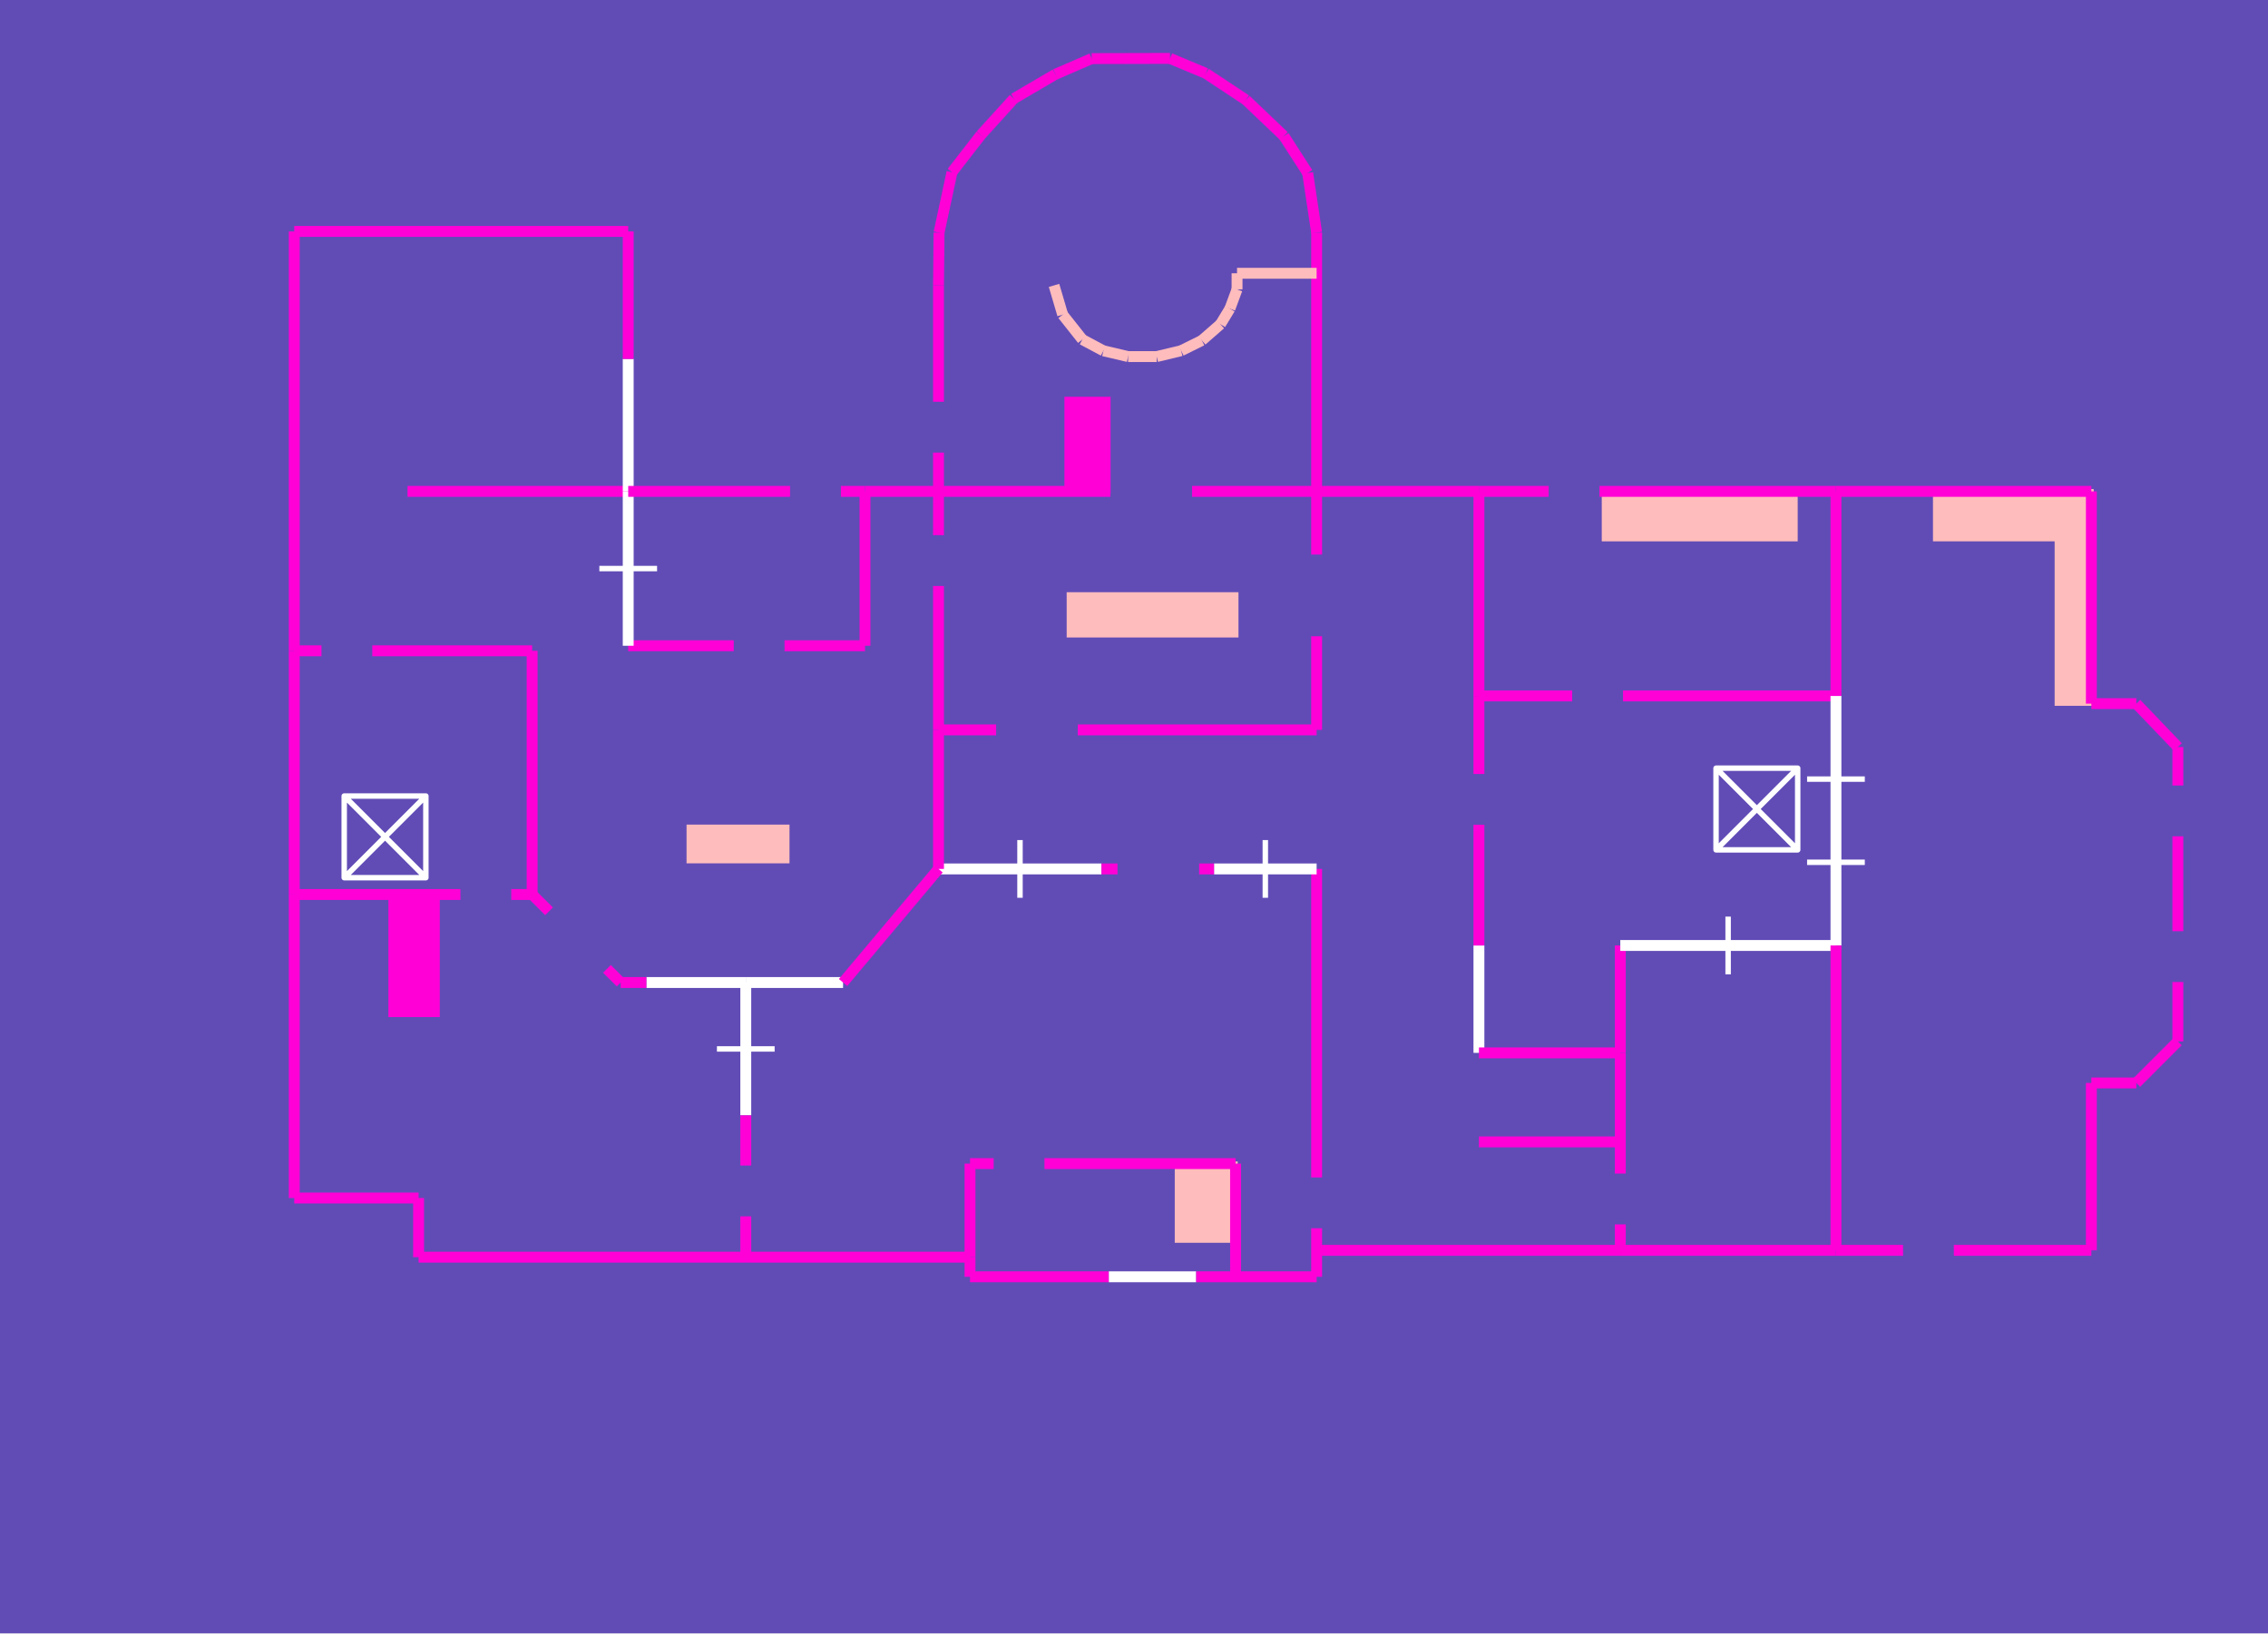
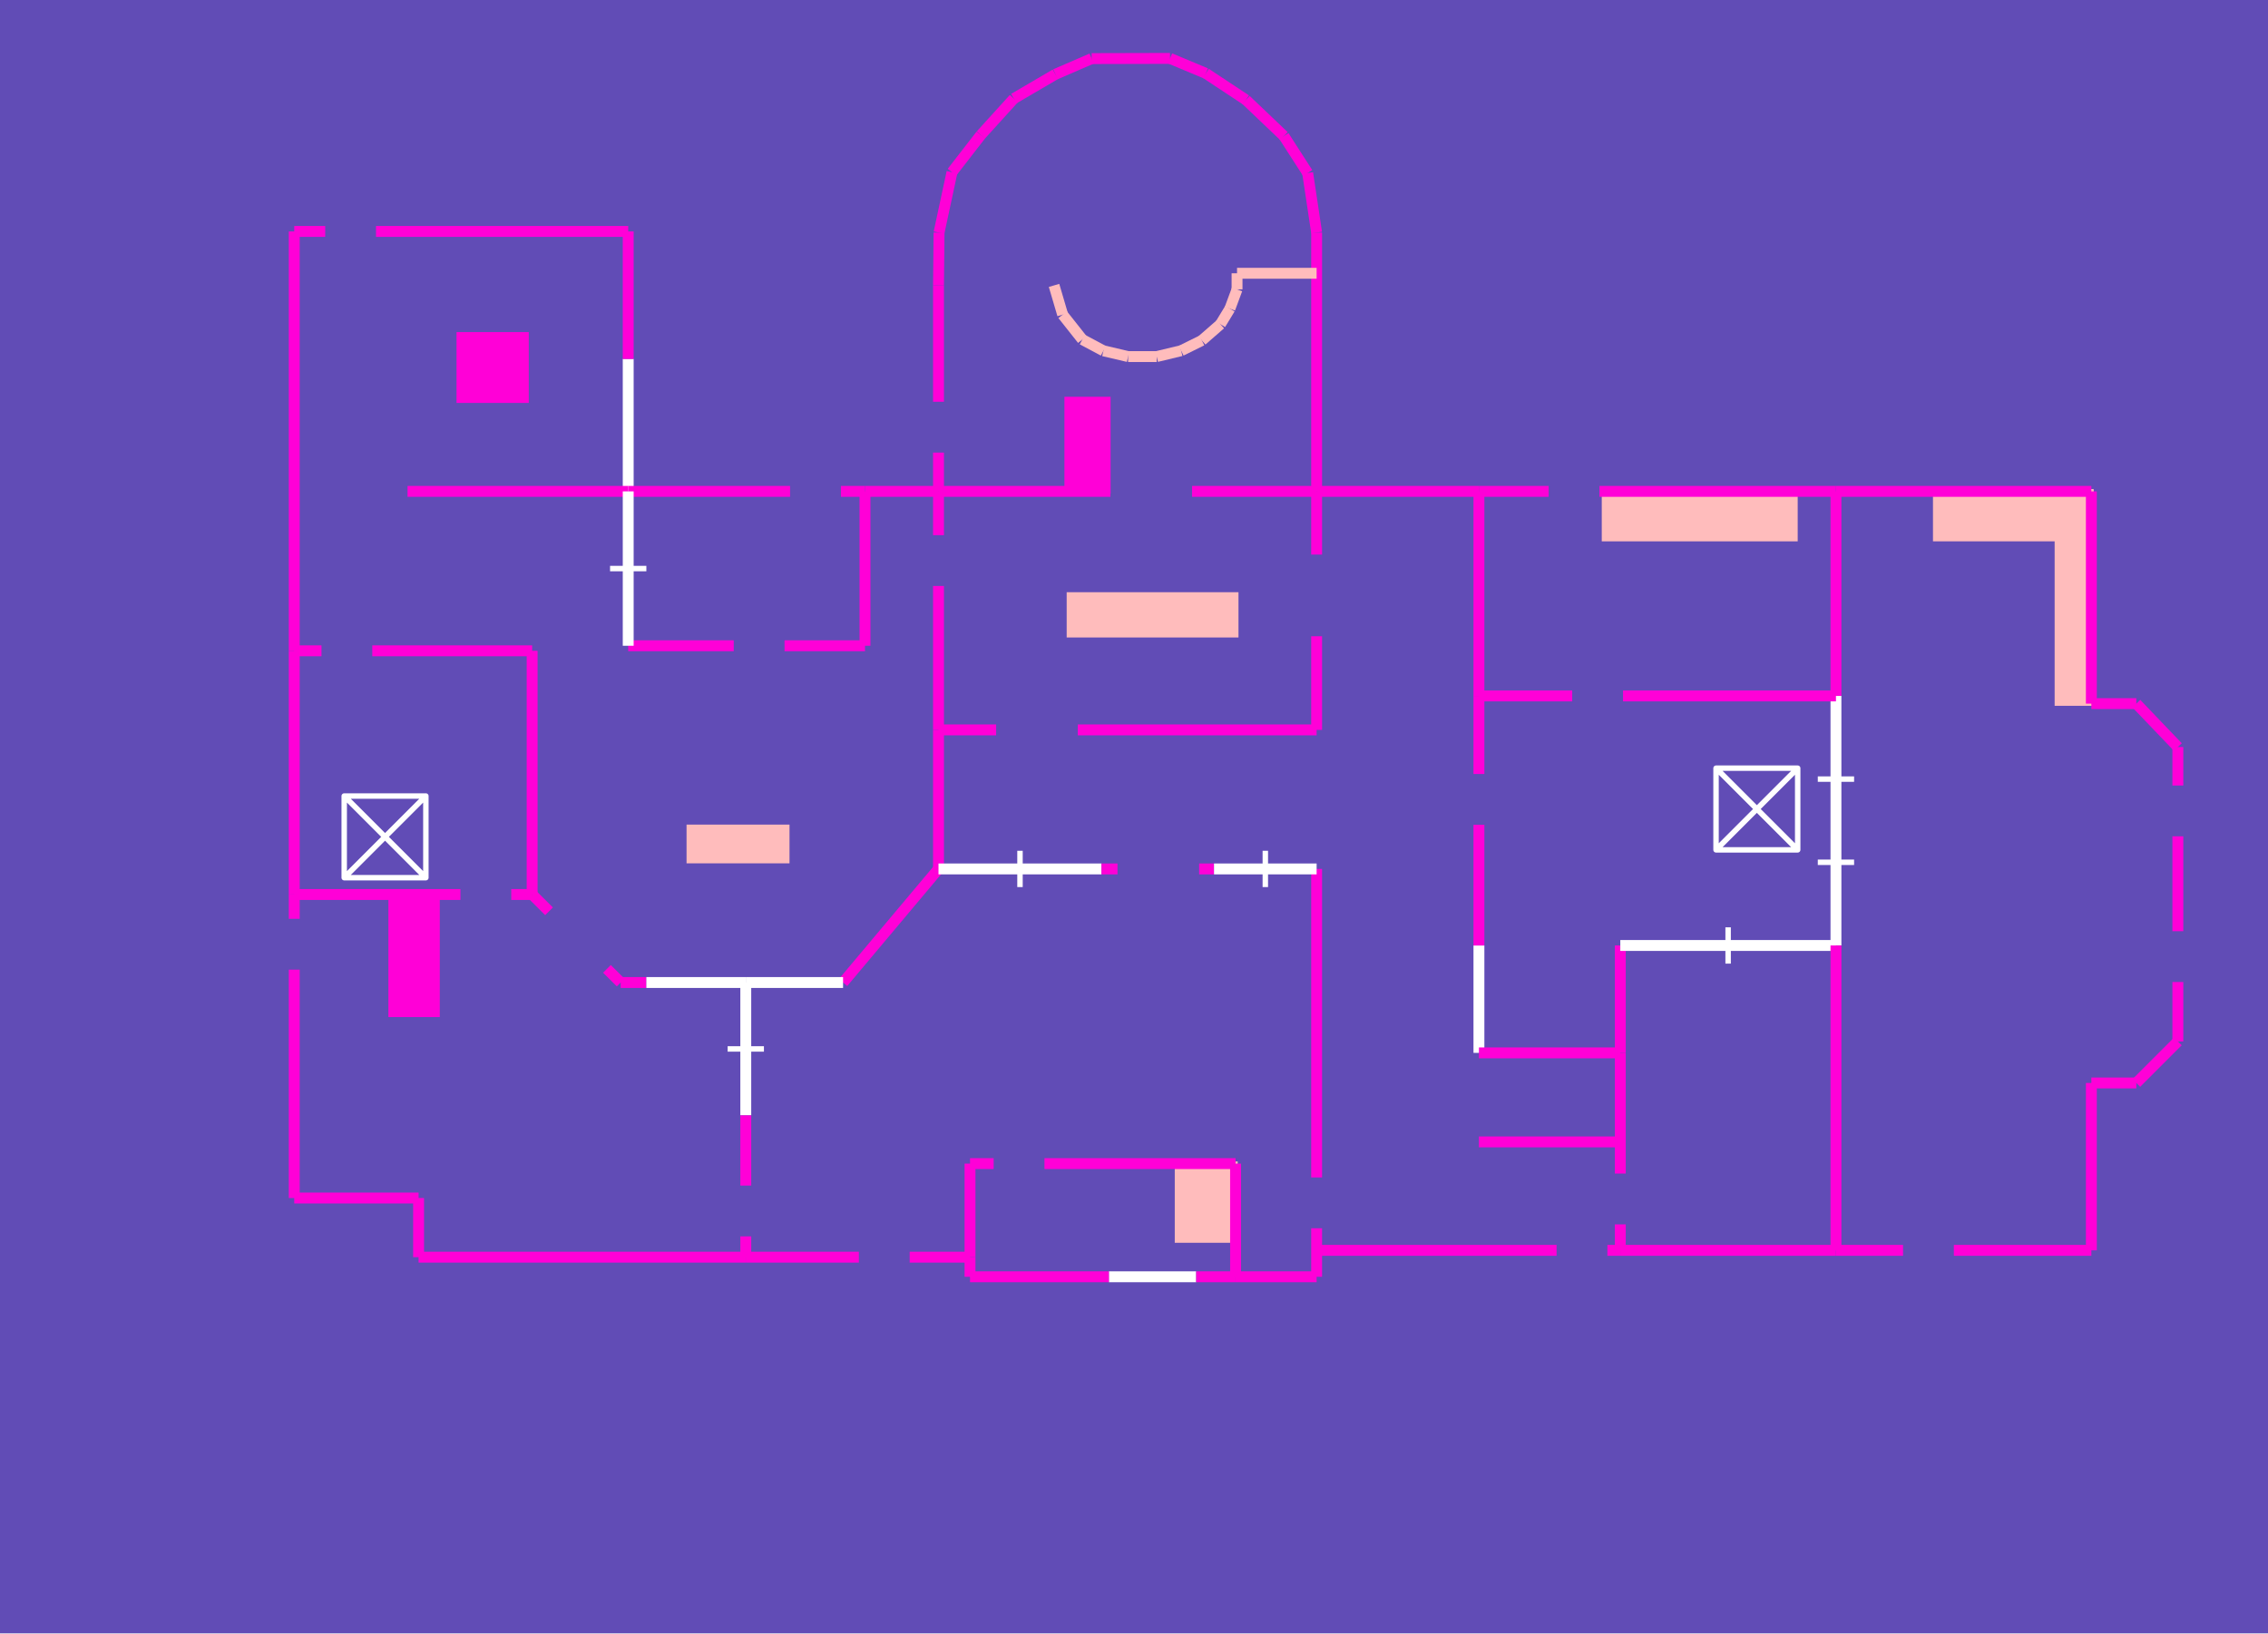
<svg xmlns="http://www.w3.org/2000/svg" viewBox="-33 -28 393 283">
  <rect fill="#614CB6" height="283" width="393" x="-33" y="-28" />
+   <path d="M159.071,-41.124 L151.819,-41.124 L151.819,-57.14 L159.071,-57.14 z" fill="#FF00D7" stroke="#FF00D7" stroke-width="0.75" transform="scale(1, -1)" />
+   <path d="M323.404,-93.917 L329.39,-93.917 L329.39,-57.14 L323.404,-57.14 z" fill="#FFBCBC" stroke="#FFBCBC" stroke-width="0.75" transform="scale(1, -1)" />
+   <path d="M181.229,-82.077 L152.21,-82.077 L152.21,-74.986 L181.229,-74.986 z" fill="#FFBCBC" stroke="#FFBCBC" stroke-width="0.75" transform="scale(1, -1)" />
+   <path d="M46.484,-41.44 L58.251,-41.44 L58.251,-29.916 L46.484,-29.916 z" fill="#FF00D7" stroke="#FF00D7" stroke-width="0.75" transform="scale(1, -1)" />
+   <path d="M34.678,-147.851 L42.831,-147.851 L42.831,-126.987 L34.678,-126.987 z" fill="#FF00D7" stroke="#FF00D7" stroke-width="0.75" transform="scale(1, -1)" />
+   <path d="M103.431,-121.211 L86.341,-121.211 L86.341,-115.25 L103.431,-115.25 z" fill="#FFBCBC" stroke="#FFBCBC" stroke-width="0.75" transform="scale(1, -1)" />
+   <path d="M278.131,-57.14 L244.929,-57.14 L244.929,-65.422 L278.131,-65.422 z" fill="#FFBCBC" stroke="#FFBCBC" stroke-width="0.75" transform="scale(1, -1)" />
  <path d="M302.323,-65.422 L329.389,-65.422 L329.39,-57.14 L302.323,-57.14 z" fill="#FFBCBC" stroke="#FFBCBC" stroke-width="0.75" transform="scale(1, -1)" />
-   <path d="M278.131,-57.14 L244.929,-57.14 L244.929,-65.422 L278.131,-65.422 z" fill="#FFBCBC" stroke="#FFBCBC" stroke-width="0.75" transform="scale(1, -1)" />
-   <path d="M34.678,-147.851 L42.831,-147.851 L42.831,-126.987 L34.678,-126.987 z" fill="#FF00D7" stroke="#FF00D7" stroke-width="0.75" transform="scale(1, -1)" />
-   <path d="M323.404,-93.917 L329.39,-93.917 L329.39,-57.14 L323.404,-57.14 z" fill="#FFBCBC" stroke="#FFBCBC" stroke-width="0.75" transform="scale(1, -1)" />
-   <path d="M103.431,-121.211 L86.341,-121.211 L86.341,-115.25 L103.431,-115.25 z" fill="#FFBCBC" stroke="#FFBCBC" stroke-width="0.75" transform="scale(1, -1)" />
-   <path d="M159.071,-41.124 L151.819,-41.124 L151.819,-57.14 L159.071,-57.14 z" fill="#FF00D7" stroke="#FF00D7" stroke-width="0.75" transform="scale(1, -1)" />
  <path d="M170.938,-186.957 L181.099,-186.957 L181.099,-173.615 L170.938,-173.615 z" fill="#FFBCBC" stroke="#FFBCBC" stroke-width="0.75" transform="scale(1, -1)" />
-   <path d="M181.229,-82.077 L152.21,-82.077 L152.21,-74.986 L181.229,-74.986 z" fill="#FFBCBC" stroke="#FFBCBC" stroke-width="0.75" transform="scale(1, -1)" />
+   <path d="M26.645,-124.073 L40.795,-109.923 L26.645,-109.923 L40.795,-124.073 L26.645,-124.073 L26.645,-109.923 L40.795,-109.923 L40.795,-124.073 z" fill="none" stroke="#FFFFFF" stroke-linejoin="round" stroke-width="0.943" transform="scale(1, -1)" />
  <path d="M264.356,-119.25 L278.505,-105.1 L264.356,-105.1 L278.505,-119.25 L264.356,-119.25 L264.356,-105.1 L278.505,-105.1 L278.505,-119.25 z" fill="none" stroke="#FFFFFF" stroke-linejoin="round" stroke-width="0.943" transform="scale(1, -1)" />
-   <path d="M26.645,-124.073 L40.795,-109.923 L26.645,-109.923 L40.795,-124.073 L26.645,-124.073 L26.645,-109.923 L40.795,-109.923 L40.795,-124.073 z" fill="none" stroke="#FFFFFF" stroke-linejoin="round" stroke-width="0.943" transform="scale(1, -1)" />
+   <path d="M175.951,15.284 L169.743,17.88 z" fill="none" stroke="#FF00D7" stroke-width="1.887" transform="scale(1, -1)" />
+   <path d="M178.479,-28.181 L175.259,-30.989 z" fill="none" stroke="#FFBCBC" stroke-width="1.887" transform="scale(1, -1)" />
+   <path d="M96.229,-189.824 L115.824,-189.824 z" fill="none" stroke="#FF00D7" stroke-width="1.887" transform="scale(1, -1)" />
+   <path d="M124.628,-189.824 L135.085,-189.824 z" fill="none" stroke="#FF00D7" stroke-width="1.887" transform="scale(1, -1)" />
+   <path d="M113.086,-142.236 L129.624,-122.556 z" fill="none" stroke="#FF00D7" stroke-width="1.887" transform="scale(1, -1)" />
+   <path d="M129.624,-57.14 L116.887,-57.14 z" fill="none" stroke="#FF00D7" stroke-width="1.887" transform="scale(1, -1)" />
+   <path d="M142.686,10.917 L136.959,4.611 z" fill="none" stroke="#FF00D7" stroke-width="1.887" transform="scale(1, -1)" />
+   <path d="M39.533,-179.578 L17.987,-179.578 z" fill="none" stroke="#FF00D7" stroke-width="1.887" transform="scale(1, -1)" />
+   <path d="M223.27,-57.14 L235.351,-57.14 z" fill="none" stroke="#FF00D7" stroke-width="1.887" transform="scale(1, -1)" />
+   <path d="M244.155,-57.14 L285.134,-57.14 z" fill="none" stroke="#FF00D7" stroke-width="1.887" transform="scale(1, -1)" />
+   <path d="M175.259,-30.989 L171.672,-32.763 z" fill="none" stroke="#FFBCBC" stroke-width="1.887" transform="scale(1, -1)" />
+   <path d="M96.229,-189.824 L39.533,-189.824 z" fill="none" stroke="#FF00D7" stroke-width="1.887" transform="scale(1, -1)" />
+   <path d="M167.429,-33.783 L162.476,-33.783 z" fill="none" stroke="#FFBCBC" stroke-width="1.887" transform="scale(1, -1)" />
+   <path d="M129.624,-98.465 L129.624,-73.53 z" fill="none" stroke="#FF00D7" stroke-width="1.887" transform="scale(1, -1)" />
+   <path d="M129.624,-64.726 L129.624,-57.14 z" fill="none" stroke="#FF00D7" stroke-width="1.887" transform="scale(1, -1)" />
+   <path d="M223.27,-57.14 L223.27,-92.581 z" fill="none" stroke="#FF00D7" stroke-width="1.887" transform="scale(1, -1)" />
+   <path d="M329.39,-159.641 L329.39,-188.643 z" fill="none" stroke="#FF00D7" stroke-width="1.887" transform="scale(1, -1)" />
+   <path d="M195.145,-193.223 L195.145,-184.816 z" fill="none" stroke="#FF00D7" stroke-width="1.887" transform="scale(1, -1)" />
+   <path d="M195.145,-176.012 L195.145,-122.556 z" fill="none" stroke="#FF00D7" stroke-width="1.887" transform="scale(1, -1)" />
+   <path d="M181.099,-193.223 L195.145,-193.223 z" fill="none" stroke="#FF00D7" stroke-width="1.887" transform="scale(1, -1)" />
+   <path d="M247.766,-135.819 L247.766,-154.427 z" fill="none" stroke="#FF00D7" stroke-width="1.887" transform="scale(1, -1)" />
+   <path d="M174.278,-193.223 L159.146,-193.223 z" fill="none" stroke="#FFFFFF" stroke-width="1.887" transform="scale(1, -1)" />
+   <path d="M223.27,-57.14 L195.145,-57.14 z" fill="none" stroke="#FF00D7" stroke-width="1.887" transform="scale(1, -1)" />
+   <path d="M129.717,-12.297 L129.624,-21.451 z" fill="none" stroke="#FF00D7" stroke-width="1.887" transform="scale(1, -1)" />
+   <path d="M116.887,-57.14 L116.887,-83.887 z" fill="none" stroke="#FF00D7" stroke-width="1.887" transform="scale(1, -1)" />
+   <path d="M129.624,-122.556 L129.624,-98.465 z" fill="none" stroke="#FF00D7" stroke-width="1.887" transform="scale(1, -1)" />
+   <path d="M195.145,-12.29 L195.145,-57.14 z" fill="none" stroke="#FF00D7" stroke-width="1.887" transform="scale(1, -1)" />
+   <path d="M181.099,-173.615 L181.099,-193.223 z" fill="none" stroke="#FF00D7" stroke-width="1.887" transform="scale(1, -1)" />
+   <path d="M171.672,-32.763 L167.429,-33.783 z" fill="none" stroke="#FFBCBC" stroke-width="1.887" transform="scale(1, -1)" />
+   <path d="M17.987,-179.578 L17.987,-140.006 z" fill="none" stroke="#FF00D7" stroke-width="1.887" transform="scale(1, -1)" />
+   <path d="M17.987,-131.201 L17.987,-126.987 z" fill="none" stroke="#FF00D7" stroke-width="1.887" transform="scale(1, -1)" />
+   <path d="M74.549,-142.236 L79.001,-142.236 z" fill="none" stroke="#FF00D7" stroke-width="1.887" transform="scale(1, -1)" />
+   <path d="M193.592,-1.974 L189.473,4.424 z" fill="none" stroke="#FF00D7" stroke-width="1.887" transform="scale(1, -1)" />
+   <path d="M113.086,-142.236 L96.229,-142.236 z" fill="none" stroke="#FFFFFF" stroke-width="1.887" transform="scale(1, -1)" />
+   <path d="M169.743,17.88 L156.162,17.846 z" fill="none" stroke="#FF00D7" stroke-width="1.887" transform="scale(1, -1)" />
+   <path d="M195.145,-188.643 L236.724,-188.643 z" fill="none" stroke="#FF00D7" stroke-width="1.887" transform="scale(1, -1)" />
+   <path d="M245.529,-188.643 L247.766,-188.643 z" fill="none" stroke="#FF00D7" stroke-width="1.887" transform="scale(1, -1)" />
+   <path d="M129.624,-57.14 L159.415,-57.14 z" fill="none" stroke="#FF00D7" stroke-width="1.887" transform="scale(1, -1)" />
+   <path d="M173.564,-57.14 L195.145,-57.14 z" fill="none" stroke="#FF00D7" stroke-width="1.887" transform="scale(1, -1)" />
+   <path d="M285.134,-135.819 L247.766,-135.819 z" fill="none" stroke="#FFFFFF" stroke-width="1.887" transform="scale(1, -1)" />
+   <path d="M266.45,-132.674 L266.45,-138.963 z" fill="none" stroke="#FFFFFF" stroke-width="0.943" transform="scale(1, -1)" />
+   <path d="M17.987,-84.764 L17.987,-126.987 z" fill="none" stroke="#FF00D7" stroke-width="1.887" transform="scale(1, -1)" />
  <path d="M337.184,-159.641 L329.39,-159.641 z" fill="none" stroke="#FF00D7" stroke-width="1.887" transform="scale(1, -1)" />
-   <path d="M182.896,10.69 L175.951,15.284 z" fill="none" stroke="#FF00D7" stroke-width="1.887" transform="scale(1, -1)" />
-   <path d="M181.099,-173.615 L181.099,-193.223 z" fill="none" stroke="#FF00D7" stroke-width="1.887" transform="scale(1, -1)" />
-   <path d="M181.355,-19.35 L181.355,-22.14 z" fill="none" stroke="#FFBCBC" stroke-width="1.887" transform="scale(1, -1)" />
-   <path d="M96.229,-189.824 L39.533,-189.824 z" fill="none" stroke="#FF00D7" stroke-width="1.887" transform="scale(1, -1)" />
-   <path d="M129.624,-57.14 L116.887,-57.14 z" fill="none" stroke="#FF00D7" stroke-width="1.887" transform="scale(1, -1)" />
-   <path d="M157.866,-122.556 L129.624,-122.556 z" fill="none" stroke="#FFFFFF" stroke-width="1.887" transform="scale(1, -1)" />
-   <path d="M143.745,-117.556 L143.745,-127.556 z" fill="none" stroke="#FFFFFF" stroke-width="0.943" transform="scale(1, -1)" />
+   <path d="M135.085,-189.824 L135.085,-193.223 z" fill="none" stroke="#FF00D7" stroke-width="1.887" transform="scale(1, -1)" />
+   <path d="M285.134,-57.14 L285.134,-92.581 z" fill="none" stroke="#FF00D7" stroke-width="1.887" transform="scale(1, -1)" />
+   <path d="M17.987,-84.764 L22.706,-84.764 z" fill="none" stroke="#FF00D7" stroke-width="1.887" transform="scale(1, -1)" />
+   <path d="M31.51,-84.764 L59.21,-84.764 z" fill="none" stroke="#FF00D7" stroke-width="1.887" transform="scale(1, -1)" />
+   <path d="M162.476,-33.783 L158.201,-32.78 z" fill="none" stroke="#FFBCBC" stroke-width="1.887" transform="scale(1, -1)" />
+   <path d="M75.857,-34.19 L75.857,-57.14 z" fill="none" stroke="#FFFFFF" stroke-width="1.887" transform="scale(1, -1)" />
+   <path d="M129.624,-98.465 L139.611,-98.465 z" fill="none" stroke="#FF00D7" stroke-width="1.887" transform="scale(1, -1)" />
+   <path d="M153.761,-98.465 L195.145,-98.465 z" fill="none" stroke="#FF00D7" stroke-width="1.887" transform="scale(1, -1)" />
+   <path d="M329.39,-93.917 L337.184,-93.917 z" fill="none" stroke="#FF00D7" stroke-width="1.887" transform="scale(1, -1)" />
+   <path d="M135.085,-189.824 L135.085,-173.615 z" fill="none" stroke="#FF00D7" stroke-width="1.887" transform="scale(1, -1)" />
  <path d="M135.085,-173.615 L139.182,-173.615 z" fill="none" stroke="#FF00D7" stroke-width="1.887" transform="scale(1, -1)" />
  <path d="M147.986,-173.615 L181.099,-173.615 z" fill="none" stroke="#FF00D7" stroke-width="1.887" transform="scale(1, -1)" />
-   <path d="M129.717,-12.297 L129.624,-21.451 z" fill="none" stroke="#FF00D7" stroke-width="1.887" transform="scale(1, -1)" />
-   <path d="M223.27,-135.819 L223.27,-154.427 z" fill="none" stroke="#FFFFFF" stroke-width="1.887" transform="scale(1, -1)" />
-   <path d="M329.39,-57.14 L329.39,-93.917 z" fill="none" stroke="#FF00D7" stroke-width="1.887" transform="scale(1, -1)" />
-   <path d="M129.624,-57.14 L159.415,-57.14 z" fill="none" stroke="#FF00D7" stroke-width="1.887" transform="scale(1, -1)" />
-   <path d="M173.564,-57.14 L195.145,-57.14 z" fill="none" stroke="#FF00D7" stroke-width="1.887" transform="scale(1, -1)" />
-   <path d="M223.27,-57.14 L223.27,-92.581 z" fill="none" stroke="#FF00D7" stroke-width="1.887" transform="scale(1, -1)" />
-   <path d="M247.766,-135.819 L247.766,-154.427 z" fill="none" stroke="#FF00D7" stroke-width="1.887" transform="scale(1, -1)" />
-   <path d="M59.21,-84.764 L59.21,-126.987 z" fill="none" stroke="#FF00D7" stroke-width="1.887" transform="scale(1, -1)" />
-   <path d="M129.624,-122.556 L129.624,-98.465 z" fill="none" stroke="#FF00D7" stroke-width="1.887" transform="scale(1, -1)" />
-   <path d="M142.686,10.917 L136.959,4.611 z" fill="none" stroke="#FF00D7" stroke-width="1.887" transform="scale(1, -1)" />
+   <path d="M195.145,-12.29 L193.592,-1.974 z" fill="none" stroke="#FF00D7" stroke-width="1.887" transform="scale(1, -1)" />
+   <path d="M17.987,-12.099 L17.987,-84.764 z" fill="none" stroke="#FF00D7" stroke-width="1.887" transform="scale(1, -1)" />
+   <path d="M75.857,-57.14 L103.905,-57.14 z" fill="none" stroke="#FF00D7" stroke-width="1.887" transform="scale(1, -1)" />
+   <path d="M112.71,-57.14 L116.887,-57.14 z" fill="none" stroke="#FF00D7" stroke-width="1.887" transform="scale(1, -1)" />
+   <path d="M135.085,-193.223 L159.146,-193.223 z" fill="none" stroke="#FF00D7" stroke-width="1.887" transform="scale(1, -1)" />
+   <path d="M285.134,-92.581 L285.134,-135.819 z" fill="none" stroke="#FFFFFF" stroke-width="1.887" transform="scale(1, -1)" />
+   <path d="M281.989,-106.993 L288.278,-106.993 z" fill="none" stroke="#FFFFFF" stroke-width="0.943" transform="scale(1, -1)" />
+   <path d="M281.989,-121.406 L288.278,-121.406 z" fill="none" stroke="#FFFFFF" stroke-width="0.943" transform="scale(1, -1)" />
+   <path d="M131.965,-1.83 L129.717,-12.297 z" fill="none" stroke="#FF00D7" stroke-width="1.887" transform="scale(1, -1)" />
+   <path d="M75.857,-34.19 L75.857,-12.099 z" fill="none" stroke="#FF00D7" stroke-width="1.887" transform="scale(1, -1)" />
  <path d="M116.887,-83.887 L102.945,-83.887 z" fill="none" stroke="#FF00D7" stroke-width="1.887" transform="scale(1, -1)" />
  <path d="M94.141,-83.887 L75.857,-83.887 z" fill="none" stroke="#FF00D7" stroke-width="1.887" transform="scale(1, -1)" />
-   <path d="M223.27,-57.14 L235.351,-57.14 z" fill="none" stroke="#FF00D7" stroke-width="1.887" transform="scale(1, -1)" />
-   <path d="M244.155,-57.14 L285.134,-57.14 z" fill="none" stroke="#FF00D7" stroke-width="1.887" transform="scale(1, -1)" />
-   <path d="M329.39,-159.641 L329.39,-188.643 z" fill="none" stroke="#FF00D7" stroke-width="1.887" transform="scale(1, -1)" />
-   <path d="M116.887,-57.14 L116.887,-83.887 z" fill="none" stroke="#FF00D7" stroke-width="1.887" transform="scale(1, -1)" />
-   <path d="M223.27,-154.427 L247.766,-154.427 z" fill="none" stroke="#FF00D7" stroke-width="1.887" transform="scale(1, -1)" />
-   <path d="M285.134,-92.581 L248.238,-92.581 z" fill="none" stroke="#FF00D7" stroke-width="1.887" transform="scale(1, -1)" />
-   <path d="M239.434,-92.581 L223.27,-92.581 z" fill="none" stroke="#FF00D7" stroke-width="1.887" transform="scale(1, -1)" />
-   <path d="M136.959,4.611 L131.965,-1.83 z" fill="none" stroke="#FF00D7" stroke-width="1.887" transform="scale(1, -1)" />
-   <path d="M223.27,-135.819 L223.27,-114.912 z" fill="none" stroke="#FF00D7" stroke-width="1.887" transform="scale(1, -1)" />
-   <path d="M223.27,-106.108 L223.27,-92.581 z" fill="none" stroke="#FF00D7" stroke-width="1.887" transform="scale(1, -1)" />
-   <path d="M17.987,-12.099 L17.987,-84.764 z" fill="none" stroke="#FF00D7" stroke-width="1.887" transform="scale(1, -1)" />
-   <path d="M37.619,-57.14 L75.857,-57.14 z" fill="none" stroke="#FF00D7" stroke-width="1.887" transform="scale(1, -1)" />
-   <path d="M195.145,-57.14 L195.145,-68.091 z" fill="none" stroke="#FF00D7" stroke-width="1.887" transform="scale(1, -1)" />
-   <path d="M195.145,-82.241 L195.145,-98.465 z" fill="none" stroke="#FF00D7" stroke-width="1.887" transform="scale(1, -1)" />
-   <path d="M175.259,-30.989 L171.672,-32.763 z" fill="none" stroke="#FFBCBC" stroke-width="1.887" transform="scale(1, -1)" />
-   <path d="M169.743,17.88 L156.162,17.846 z" fill="none" stroke="#FF00D7" stroke-width="1.887" transform="scale(1, -1)" />
-   <path d="M193.592,-1.974 L189.473,4.424 z" fill="none" stroke="#FF00D7" stroke-width="1.887" transform="scale(1, -1)" />
-   <path d="M75.857,-34.19 L75.857,-57.14 z" fill="none" stroke="#FFFFFF" stroke-width="1.887" transform="scale(1, -1)" />
-   <path d="M17.987,-84.764 L22.706,-84.764 z" fill="none" stroke="#FF00D7" stroke-width="1.887" transform="scale(1, -1)" />
-   <path d="M31.51,-84.764 L59.21,-84.764 z" fill="none" stroke="#FF00D7" stroke-width="1.887" transform="scale(1, -1)" />
+   <path d="M96.229,-142.236 L96.229,-165.254 z" fill="none" stroke="#FFFFFF" stroke-width="1.887" transform="scale(1, -1)" />
+   <path d="M93.085,-153.745 L99.373,-153.745 z" fill="none" stroke="#FFFFFF" stroke-width="0.943" transform="scale(1, -1)" />
+   <path d="M17.987,-126.987 L46.783,-126.987 z" fill="none" stroke="#FF00D7" stroke-width="1.887" transform="scale(1, -1)" />
+   <path d="M55.588,-126.987 L59.21,-126.987 z" fill="none" stroke="#FF00D7" stroke-width="1.887" transform="scale(1, -1)" />
+   <path d="M329.39,-57.14 L329.39,-93.917 z" fill="none" stroke="#FF00D7" stroke-width="1.887" transform="scale(1, -1)" />
+   <path d="M285.134,-135.819 L285.134,-188.643 z" fill="none" stroke="#FF00D7" stroke-width="1.887" transform="scale(1, -1)" />
  <path d="M329.39,-188.643 L305.564,-188.643 z" fill="none" stroke="#FF00D7" stroke-width="1.887" transform="scale(1, -1)" />
  <path d="M296.759,-188.643 L285.134,-188.643 z" fill="none" stroke="#FF00D7" stroke-width="1.887" transform="scale(1, -1)" />
-   <path d="M75.857,-12.099 L17.987,-12.099 z" fill="none" stroke="#FF00D7" stroke-width="1.887" transform="scale(1, -1)" />
+   <path d="M247.766,-188.643 L247.766,-184.145 z" fill="none" stroke="#FF00D7" stroke-width="1.887" transform="scale(1, -1)" />
+   <path d="M247.766,-175.34 L247.766,-154.427 z" fill="none" stroke="#FF00D7" stroke-width="1.887" transform="scale(1, -1)" />
+   <path d="M223.27,-135.819 L223.27,-154.427 z" fill="none" stroke="#FFFFFF" stroke-width="1.887" transform="scale(1, -1)" />
  <path d="M129.624,-57.14 L129.624,-50.416 z" fill="none" stroke="#FF00D7" stroke-width="1.887" transform="scale(1, -1)" />
  <path d="M129.624,-41.611 L129.624,-21.451 z" fill="none" stroke="#FF00D7" stroke-width="1.887" transform="scale(1, -1)" />
-   <path d="M344.379,-152.446 L337.184,-159.641 z" fill="none" stroke="#FF00D7" stroke-width="1.887" transform="scale(1, -1)" />
-   <path d="M39.533,-189.824 L39.533,-179.578 z" fill="none" stroke="#FF00D7" stroke-width="1.887" transform="scale(1, -1)" />
-   <path d="M285.134,-57.14 L329.39,-57.14 z" fill="none" stroke="#FF00D7" stroke-width="1.887" transform="scale(1, -1)" />
-   <path d="M59.21,-126.987 L62.138,-129.898 z" fill="none" stroke="#FF00D7" stroke-width="1.887" transform="scale(1, -1)" />
-   <path d="M72.172,-139.873 L74.549,-142.236 z" fill="none" stroke="#FF00D7" stroke-width="1.887" transform="scale(1, -1)" />
-   <path d="M175.951,15.284 L169.743,17.88 z" fill="none" stroke="#FF00D7" stroke-width="1.887" transform="scale(1, -1)" />
-   <path d="M113.086,-142.236 L96.229,-142.236 z" fill="none" stroke="#FFFFFF" stroke-width="1.887" transform="scale(1, -1)" />
-   <path d="M247.766,-188.643 L247.766,-184.145 z" fill="none" stroke="#FF00D7" stroke-width="1.887" transform="scale(1, -1)" />
-   <path d="M247.766,-175.34 L247.766,-154.427 z" fill="none" stroke="#FF00D7" stroke-width="1.887" transform="scale(1, -1)" />
-   <path d="M151.139,-26.522 L149.644,-21.451 z" fill="none" stroke="#FFBCBC" stroke-width="1.887" transform="scale(1, -1)" />
-   <path d="M154.549,-30.83 L151.139,-26.522 z" fill="none" stroke="#FFBCBC" stroke-width="1.887" transform="scale(1, -1)" />
-   <path d="M178.479,-28.181 L175.259,-30.989 z" fill="none" stroke="#FFBCBC" stroke-width="1.887" transform="scale(1, -1)" />
-   <path d="M195.145,-193.223 L195.145,-184.816 z" fill="none" stroke="#FF00D7" stroke-width="1.887" transform="scale(1, -1)" />
-   <path d="M195.145,-176.012 L195.145,-122.556 z" fill="none" stroke="#FF00D7" stroke-width="1.887" transform="scale(1, -1)" />
-   <path d="M135.085,-189.824 L135.085,-193.223 z" fill="none" stroke="#FF00D7" stroke-width="1.887" transform="scale(1, -1)" />
-   <path d="M129.624,-98.465 L129.624,-73.53 z" fill="none" stroke="#FF00D7" stroke-width="1.887" transform="scale(1, -1)" />
-   <path d="M129.624,-64.726 L129.624,-57.14 z" fill="none" stroke="#FF00D7" stroke-width="1.887" transform="scale(1, -1)" />
-   <path d="M96.229,-142.236 L96.229,-165.254 z" fill="none" stroke="#FFFFFF" stroke-width="1.887" transform="scale(1, -1)" />
-   <path d="M91.229,-153.745 L101.229,-153.745 z" fill="none" stroke="#FFFFFF" stroke-width="0.943" transform="scale(1, -1)" />
-   <path d="M135.085,-193.223 L159.146,-193.223 z" fill="none" stroke="#FF00D7" stroke-width="1.887" transform="scale(1, -1)" />
-   <path d="M180.118,-25.48 L178.479,-28.181 z" fill="none" stroke="#FFBCBC" stroke-width="1.887" transform="scale(1, -1)" />
+   <path d="M157.866,-122.556 L129.624,-122.556 z" fill="none" stroke="#FFFFFF" stroke-width="1.887" transform="scale(1, -1)" />
+   <path d="M143.745,-119.412 L143.745,-125.7 z" fill="none" stroke="#FFFFFF" stroke-width="0.943" transform="scale(1, -1)" />
+   <path d="M223.27,-154.427 L247.766,-154.427 z" fill="none" stroke="#FF00D7" stroke-width="1.887" transform="scale(1, -1)" />
  <path d="M344.379,-101.433 L344.379,-108.1 z" fill="none" stroke="#FF00D7" stroke-width="1.887" transform="scale(1, -1)" />
  <path d="M344.379,-116.904 L344.379,-133.345 z" fill="none" stroke="#FF00D7" stroke-width="1.887" transform="scale(1, -1)" />
  <path d="M344.379,-142.149 L344.379,-152.446 z" fill="none" stroke="#FF00D7" stroke-width="1.887" transform="scale(1, -1)" />
-   <path d="M285.134,-135.819 L247.766,-135.819 z" fill="none" stroke="#FFFFFF" stroke-width="1.887" transform="scale(1, -1)" />
-   <path d="M266.45,-130.819 L266.45,-140.819 z" fill="none" stroke="#FFFFFF" stroke-width="0.943" transform="scale(1, -1)" />
-   <path d="M195.145,-12.29 L193.592,-1.974 z" fill="none" stroke="#FF00D7" stroke-width="1.887" transform="scale(1, -1)" />
-   <path d="M17.987,-179.578 L17.987,-126.987 z" fill="none" stroke="#FF00D7" stroke-width="1.887" transform="scale(1, -1)" />
-   <path d="M129.624,-98.465 L139.611,-98.465 z" fill="none" stroke="#FF00D7" stroke-width="1.887" transform="scale(1, -1)" />
-   <path d="M153.761,-98.465 L195.145,-98.465 z" fill="none" stroke="#FF00D7" stroke-width="1.887" transform="scale(1, -1)" />
-   <path d="M177.366,-122.556 L195.145,-122.556 z" fill="none" stroke="#FFFFFF" stroke-width="1.887" transform="scale(1, -1)" />
-   <path d="M186.255,-127.556 L186.255,-117.556 z" fill="none" stroke="#FFFFFF" stroke-width="0.943" transform="scale(1, -1)" />
+   <path d="M223.27,-169.852 L247.766,-169.852 z" fill="none" stroke="#FF00D7" stroke-width="1.887" transform="scale(1, -1)" />
+   <path d="M59.21,-126.987 L62.138,-129.898 z" fill="none" stroke="#FF00D7" stroke-width="1.887" transform="scale(1, -1)" />
+   <path d="M72.172,-139.873 L74.549,-142.236 z" fill="none" stroke="#FF00D7" stroke-width="1.887" transform="scale(1, -1)" />
+   <path d="M59.21,-84.764 L59.21,-126.987 z" fill="none" stroke="#FF00D7" stroke-width="1.887" transform="scale(1, -1)" />
+   <path d="M75.857,-12.099 L32.157,-12.099 z" fill="none" stroke="#FF00D7" stroke-width="1.887" transform="scale(1, -1)" />
+   <path d="M23.353,-12.099 L17.987,-12.099 z" fill="none" stroke="#FF00D7" stroke-width="1.887" transform="scale(1, -1)" />
+   <path d="M223.27,-135.819 L223.27,-114.912 z" fill="none" stroke="#FF00D7" stroke-width="1.887" transform="scale(1, -1)" />
+   <path d="M223.27,-106.108 L223.27,-92.581 z" fill="none" stroke="#FF00D7" stroke-width="1.887" transform="scale(1, -1)" />
+   <path d="M154.549,-30.83 L151.139,-26.522 z" fill="none" stroke="#FFBCBC" stroke-width="1.887" transform="scale(1, -1)" />
+   <path d="M151.139,-26.522 L149.644,-21.451 z" fill="none" stroke="#FFBCBC" stroke-width="1.887" transform="scale(1, -1)" />
+   <path d="M136.959,4.611 L131.965,-1.83 z" fill="none" stroke="#FF00D7" stroke-width="1.887" transform="scale(1, -1)" />
+   <path d="M96.229,-165.254 L96.229,-177.417 z" fill="none" stroke="#FF00D7" stroke-width="1.887" transform="scale(1, -1)" />
+   <path d="M96.229,-186.221 L96.229,-189.824 z" fill="none" stroke="#FF00D7" stroke-width="1.887" transform="scale(1, -1)" />
+   <path d="M337.184,-93.917 L344.379,-101.433 z" fill="none" stroke="#FF00D7" stroke-width="1.887" transform="scale(1, -1)" />
+   <path d="M37.619,-57.14 L75.857,-57.14 z" fill="none" stroke="#FF00D7" stroke-width="1.887" transform="scale(1, -1)" />
+   <path d="M182.896,10.69 L175.951,15.284 z" fill="none" stroke="#FF00D7" stroke-width="1.887" transform="scale(1, -1)" />
+   <path d="M344.379,-152.446 L337.184,-159.641 z" fill="none" stroke="#FF00D7" stroke-width="1.887" transform="scale(1, -1)" />
+   <path d="M195.145,-57.14 L195.145,-68.091 z" fill="none" stroke="#FF00D7" stroke-width="1.887" transform="scale(1, -1)" />
+   <path d="M195.145,-82.241 L195.145,-98.465 z" fill="none" stroke="#FF00D7" stroke-width="1.887" transform="scale(1, -1)" />
+   <path d="M181.355,-22.14 L180.118,-25.48 z" fill="none" stroke="#FFBCBC" stroke-width="1.887" transform="scale(1, -1)" />
+   <path d="M79.001,-142.236 L96.229,-142.236 z" fill="none" stroke="#FFFFFF" stroke-width="1.887" transform="scale(1, -1)" />
+   <path d="M180.118,-25.48 L178.479,-28.181 z" fill="none" stroke="#FFBCBC" stroke-width="1.887" transform="scale(1, -1)" />
+   <path d="M39.533,-189.824 L39.533,-179.578 z" fill="none" stroke="#FF00D7" stroke-width="1.887" transform="scale(1, -1)" />
  <path d="M177.366,-122.556 L174.789,-122.556 z" fill="none" stroke="#FF00D7" stroke-width="1.887" transform="scale(1, -1)" />
  <path d="M160.639,-122.556 L157.866,-122.556 z" fill="none" stroke="#FF00D7" stroke-width="1.887" transform="scale(1, -1)" />
-   <path d="M195.145,-12.29 L195.145,-57.14 z" fill="none" stroke="#FF00D7" stroke-width="1.887" transform="scale(1, -1)" />
-   <path d="M195.145,-188.643 L247.766,-188.643 z" fill="none" stroke="#FF00D7" stroke-width="1.887" transform="scale(1, -1)" />
-   <path d="M181.099,-193.223 L195.145,-193.223 z" fill="none" stroke="#FF00D7" stroke-width="1.887" transform="scale(1, -1)" />
-   <path d="M17.987,-126.987 L46.783,-126.987 z" fill="none" stroke="#FF00D7" stroke-width="1.887" transform="scale(1, -1)" />
-   <path d="M55.588,-126.987 L59.21,-126.987 z" fill="none" stroke="#FF00D7" stroke-width="1.887" transform="scale(1, -1)" />
-   <path d="M79.001,-142.236 L96.229,-142.236 z" fill="none" stroke="#FFFFFF" stroke-width="1.887" transform="scale(1, -1)" />
-   <path d="M167.429,-33.783 L162.476,-33.783 z" fill="none" stroke="#FFBCBC" stroke-width="1.887" transform="scale(1, -1)" />
+   <path d="M285.134,-57.14 L329.39,-57.14 z" fill="none" stroke="#FF00D7" stroke-width="1.887" transform="scale(1, -1)" />
+   <path d="M158.201,-32.78 L154.549,-30.83 z" fill="none" stroke="#FFBCBC" stroke-width="1.887" transform="scale(1, -1)" />
+   <path d="M285.134,-92.581 L248.238,-92.581 z" fill="none" stroke="#FF00D7" stroke-width="1.887" transform="scale(1, -1)" />
+   <path d="M239.434,-92.581 L223.27,-92.581 z" fill="none" stroke="#FF00D7" stroke-width="1.887" transform="scale(1, -1)" />
+   <path d="M174.278,-193.223 L181.099,-193.223 z" fill="none" stroke="#FF00D7" stroke-width="1.887" transform="scale(1, -1)" />
+   <path d="M285.134,-188.643 L247.766,-188.643 z" fill="none" stroke="#FF00D7" stroke-width="1.887" transform="scale(1, -1)" />
+   <path d="M149.883,15.13 L142.686,10.917 z" fill="none" stroke="#FF00D7" stroke-width="1.887" transform="scale(1, -1)" />
+   <path d="M177.366,-122.556 L195.145,-122.556 z" fill="none" stroke="#FFFFFF" stroke-width="1.887" transform="scale(1, -1)" />
+   <path d="M186.255,-125.7 L186.255,-119.412 z" fill="none" stroke="#FFFFFF" stroke-width="0.943" transform="scale(1, -1)" />
+   <path d="M181.355,-19.35 L181.355,-22.14 z" fill="none" stroke="#FFBCBC" stroke-width="1.887" transform="scale(1, -1)" />
+   <path d="M156.162,17.846 L149.883,15.13 z" fill="none" stroke="#FF00D7" stroke-width="1.887" transform="scale(1, -1)" />
+   <path d="M195.145,-19.35 L181.355,-19.35 z" fill="none" stroke="#FFBCBC" stroke-width="1.887" transform="scale(1, -1)" />
+   <path d="M75.857,-83.887 L75.857,-57.14 z" fill="none" stroke="#FFFFFF" stroke-width="1.887" transform="scale(1, -1)" />
+   <path d="M79.002,-70.513 L72.713,-70.513 z" fill="none" stroke="#FFFFFF" stroke-width="0.943" transform="scale(1, -1)" />
  <path d="M189.473,4.424 L182.896,10.69 z" fill="none" stroke="#FF00D7" stroke-width="1.887" transform="scale(1, -1)" />
-   <path d="M75.857,-83.887 L75.857,-57.14 z" fill="none" stroke="#FFFFFF" stroke-width="1.887" transform="scale(1, -1)" />
-   <path d="M80.857,-70.513 L70.857,-70.513 z" fill="none" stroke="#FFFFFF" stroke-width="0.943" transform="scale(1, -1)" />
-   <path d="M285.134,-92.581 L285.134,-135.819 z" fill="none" stroke="#FFFFFF" stroke-width="1.887" transform="scale(1, -1)" />
-   <path d="M280.134,-106.993 L290.134,-106.993 z" fill="none" stroke="#FFFFFF" stroke-width="0.943" transform="scale(1, -1)" />
-   <path d="M280.134,-121.406 L290.134,-121.406 z" fill="none" stroke="#FFFFFF" stroke-width="0.943" transform="scale(1, -1)" />
-   <path d="M135.085,-189.824 L135.085,-173.615 z" fill="none" stroke="#FF00D7" stroke-width="1.887" transform="scale(1, -1)" />
-   <path d="M174.278,-193.223 L159.146,-193.223 z" fill="none" stroke="#FFFFFF" stroke-width="1.887" transform="scale(1, -1)" />
-   <path d="M195.145,-19.35 L181.355,-19.35 z" fill="none" stroke="#FFBCBC" stroke-width="1.887" transform="scale(1, -1)" />
-   <path d="M171.672,-32.763 L167.429,-33.783 z" fill="none" stroke="#FFBCBC" stroke-width="1.887" transform="scale(1, -1)" />
-   <path d="M113.086,-142.236 L129.624,-122.556 z" fill="none" stroke="#FF00D7" stroke-width="1.887" transform="scale(1, -1)" />
-   <path d="M96.229,-165.254 L96.229,-173.947 z" fill="none" stroke="#FF00D7" stroke-width="1.887" transform="scale(1, -1)" />
-   <path d="M96.229,-182.751 L96.229,-189.824 z" fill="none" stroke="#FF00D7" stroke-width="1.887" transform="scale(1, -1)" />
-   <path d="M181.355,-22.14 L180.118,-25.48 z" fill="none" stroke="#FFBCBC" stroke-width="1.887" transform="scale(1, -1)" />
-   <path d="M131.965,-1.83 L129.717,-12.297 z" fill="none" stroke="#FF00D7" stroke-width="1.887" transform="scale(1, -1)" />
-   <path d="M285.134,-188.643 L247.766,-188.643 z" fill="none" stroke="#FF00D7" stroke-width="1.887" transform="scale(1, -1)" />
-   <path d="M223.27,-57.14 L195.145,-57.14 z" fill="none" stroke="#FF00D7" stroke-width="1.887" transform="scale(1, -1)" />
-   <path d="M285.134,-57.14 L285.134,-92.581 z" fill="none" stroke="#FF00D7" stroke-width="1.887" transform="scale(1, -1)" />
-   <path d="M75.857,-34.19 L75.857,-12.099 z" fill="none" stroke="#FF00D7" stroke-width="1.887" transform="scale(1, -1)" />
-   <path d="M96.229,-189.824 L135.085,-189.824 z" fill="none" stroke="#FF00D7" stroke-width="1.887" transform="scale(1, -1)" />
-   <path d="M149.883,15.13 L142.686,10.917 z" fill="none" stroke="#FF00D7" stroke-width="1.887" transform="scale(1, -1)" />
-   <path d="M39.533,-179.578 L17.987,-179.578 z" fill="none" stroke="#FF00D7" stroke-width="1.887" transform="scale(1, -1)" />
-   <path d="M74.549,-142.236 L79.001,-142.236 z" fill="none" stroke="#FF00D7" stroke-width="1.887" transform="scale(1, -1)" />
-   <path d="M156.162,17.846 L149.883,15.13 z" fill="none" stroke="#FF00D7" stroke-width="1.887" transform="scale(1, -1)" />
-   <path d="M158.201,-32.78 L154.549,-30.83 z" fill="none" stroke="#FFBCBC" stroke-width="1.887" transform="scale(1, -1)" />
-   <path d="M162.476,-33.783 L158.201,-32.78 z" fill="none" stroke="#FFBCBC" stroke-width="1.887" transform="scale(1, -1)" />
-   <path d="M285.134,-135.819 L285.134,-188.643 z" fill="none" stroke="#FF00D7" stroke-width="1.887" transform="scale(1, -1)" />
-   <path d="M337.184,-93.917 L344.379,-101.433 z" fill="none" stroke="#FF00D7" stroke-width="1.887" transform="scale(1, -1)" />
-   <path d="M174.278,-193.223 L181.099,-193.223 z" fill="none" stroke="#FF00D7" stroke-width="1.887" transform="scale(1, -1)" />
-   <path d="M329.39,-93.917 L337.184,-93.917 z" fill="none" stroke="#FF00D7" stroke-width="1.887" transform="scale(1, -1)" />
-   <path d="M75.857,-57.14 L103.905,-57.14 z" fill="none" stroke="#FF00D7" stroke-width="1.887" transform="scale(1, -1)" />
-   <path d="M112.71,-57.14 L116.887,-57.14 z" fill="none" stroke="#FF00D7" stroke-width="1.887" transform="scale(1, -1)" />
-   <path d="M223.27,-169.852 L247.766,-169.852 z" fill="none" stroke="#FF00D7" stroke-width="1.887" transform="scale(1, -1)" />
-   <path d="M17.987,-84.764 L17.987,-126.987 z" fill="none" stroke="#FF00D7" stroke-width="1.887" transform="scale(1, -1)" />
</svg>
